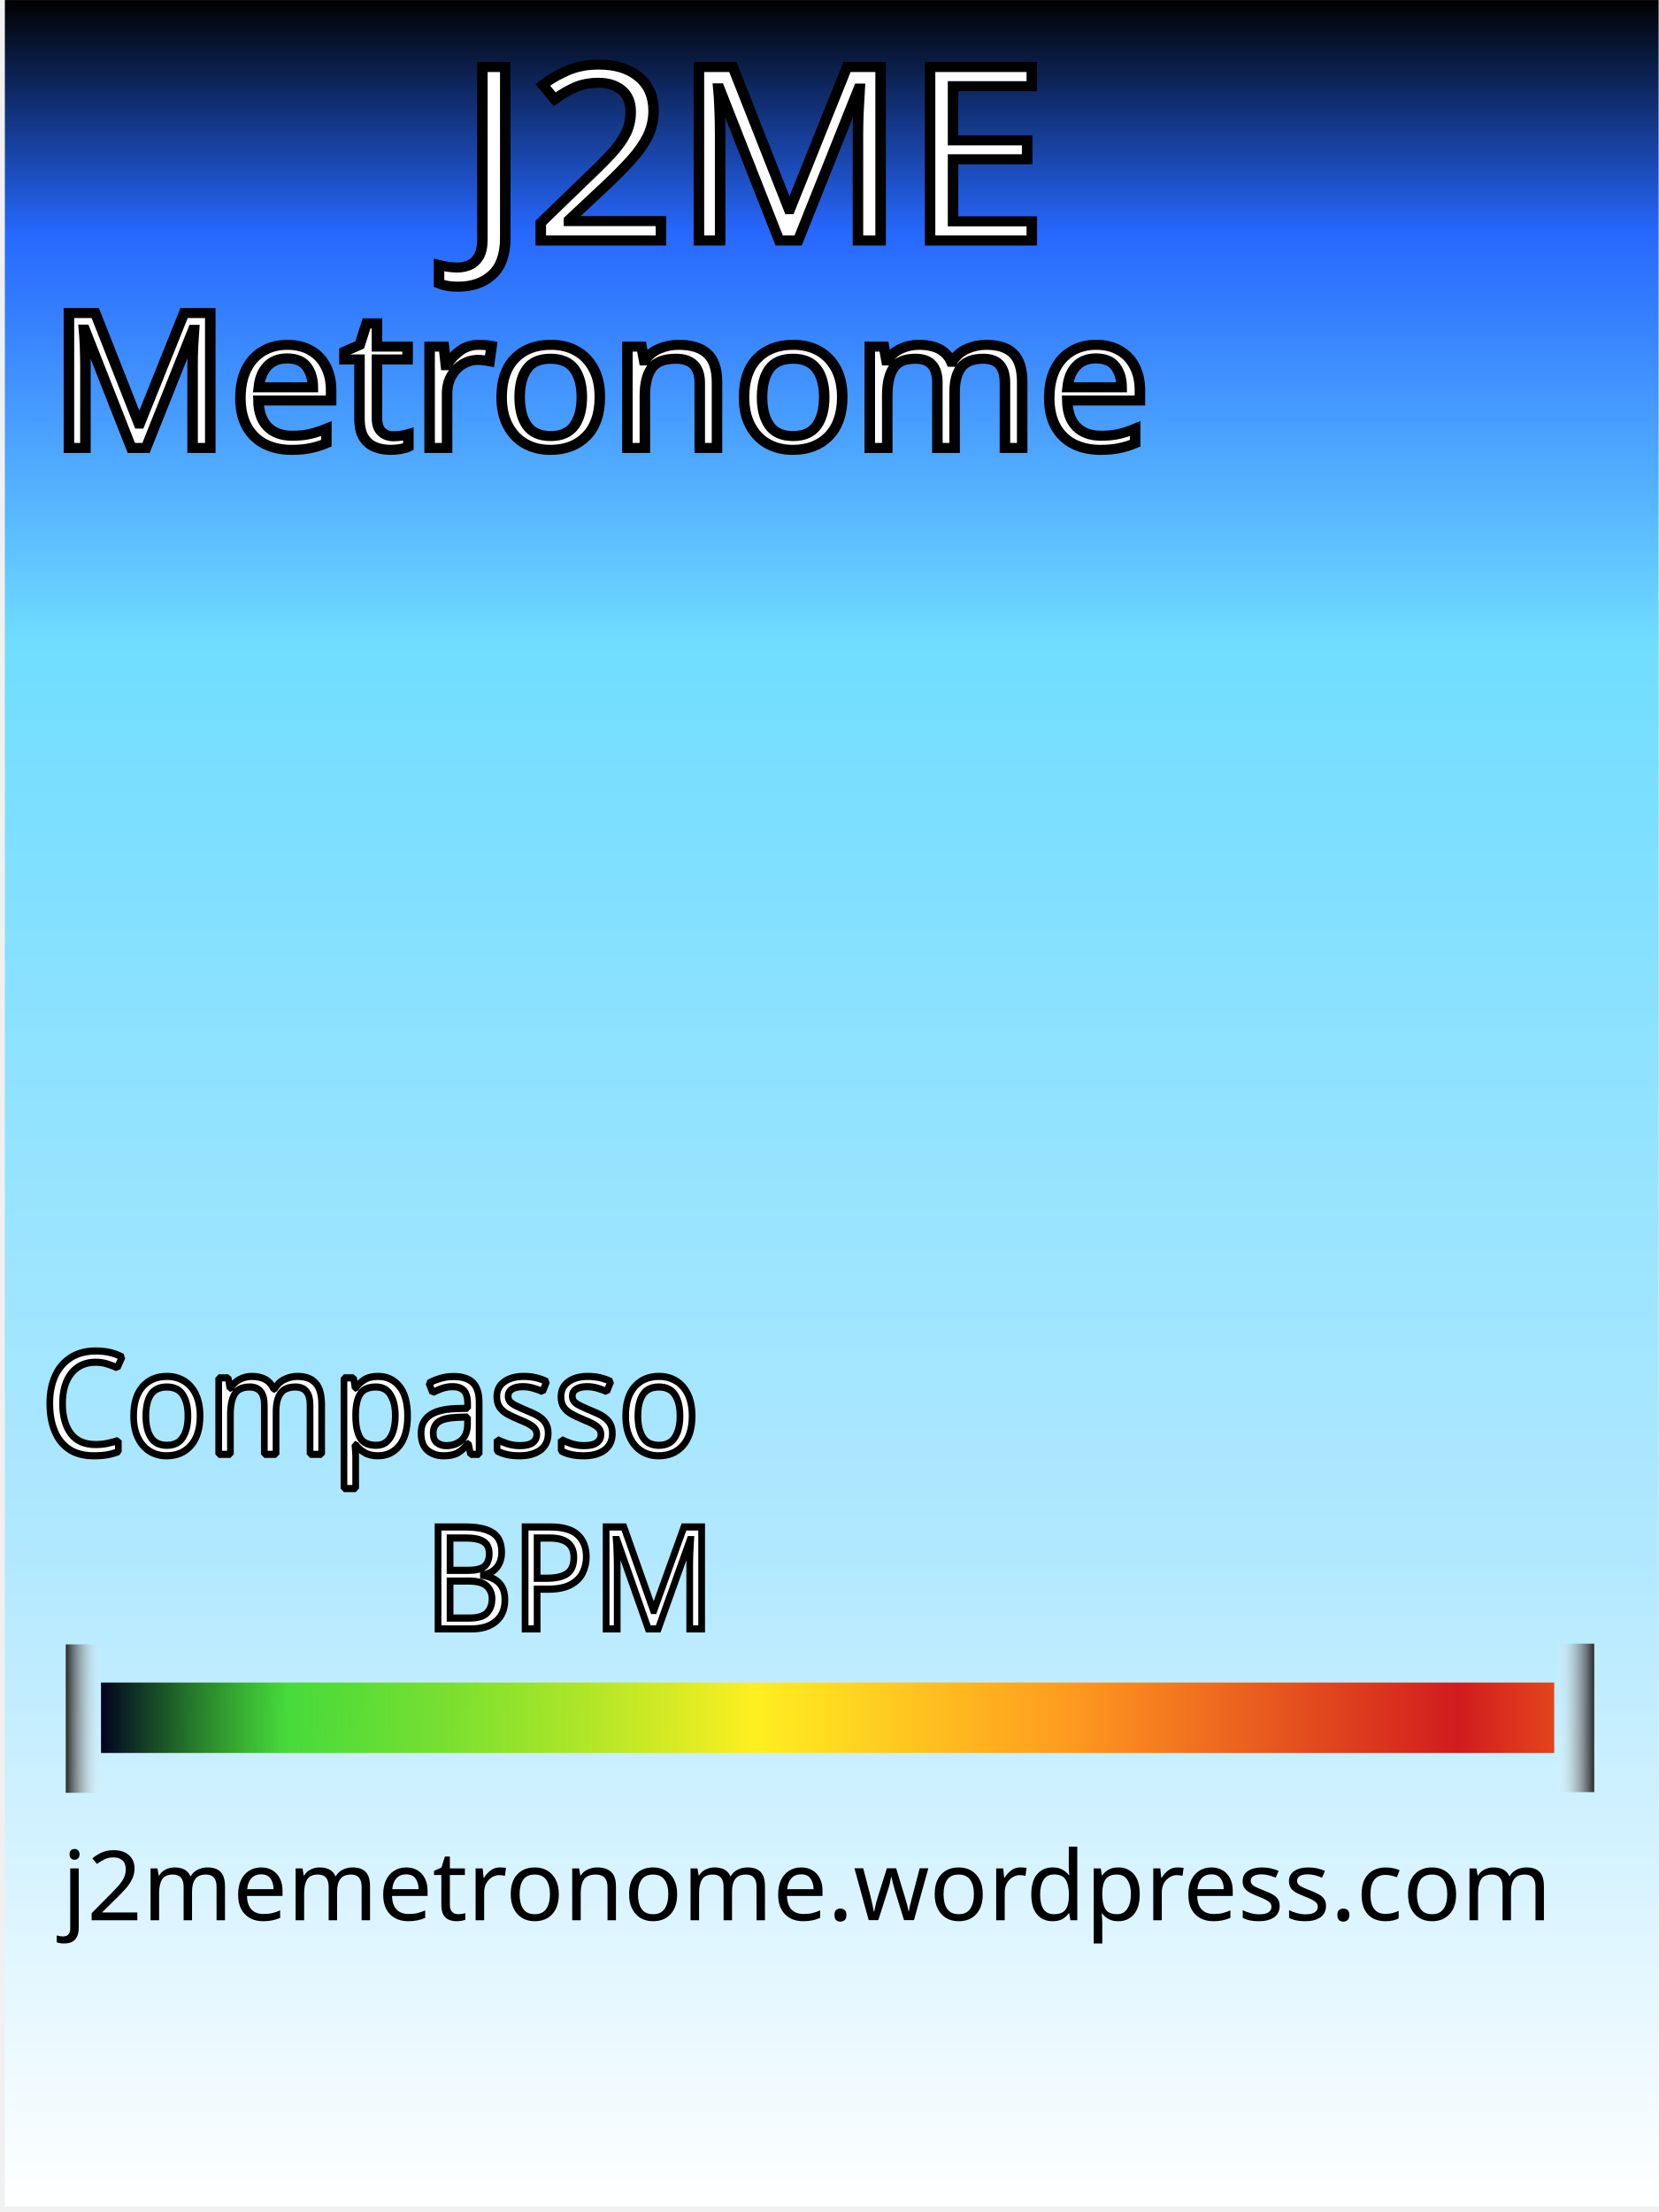
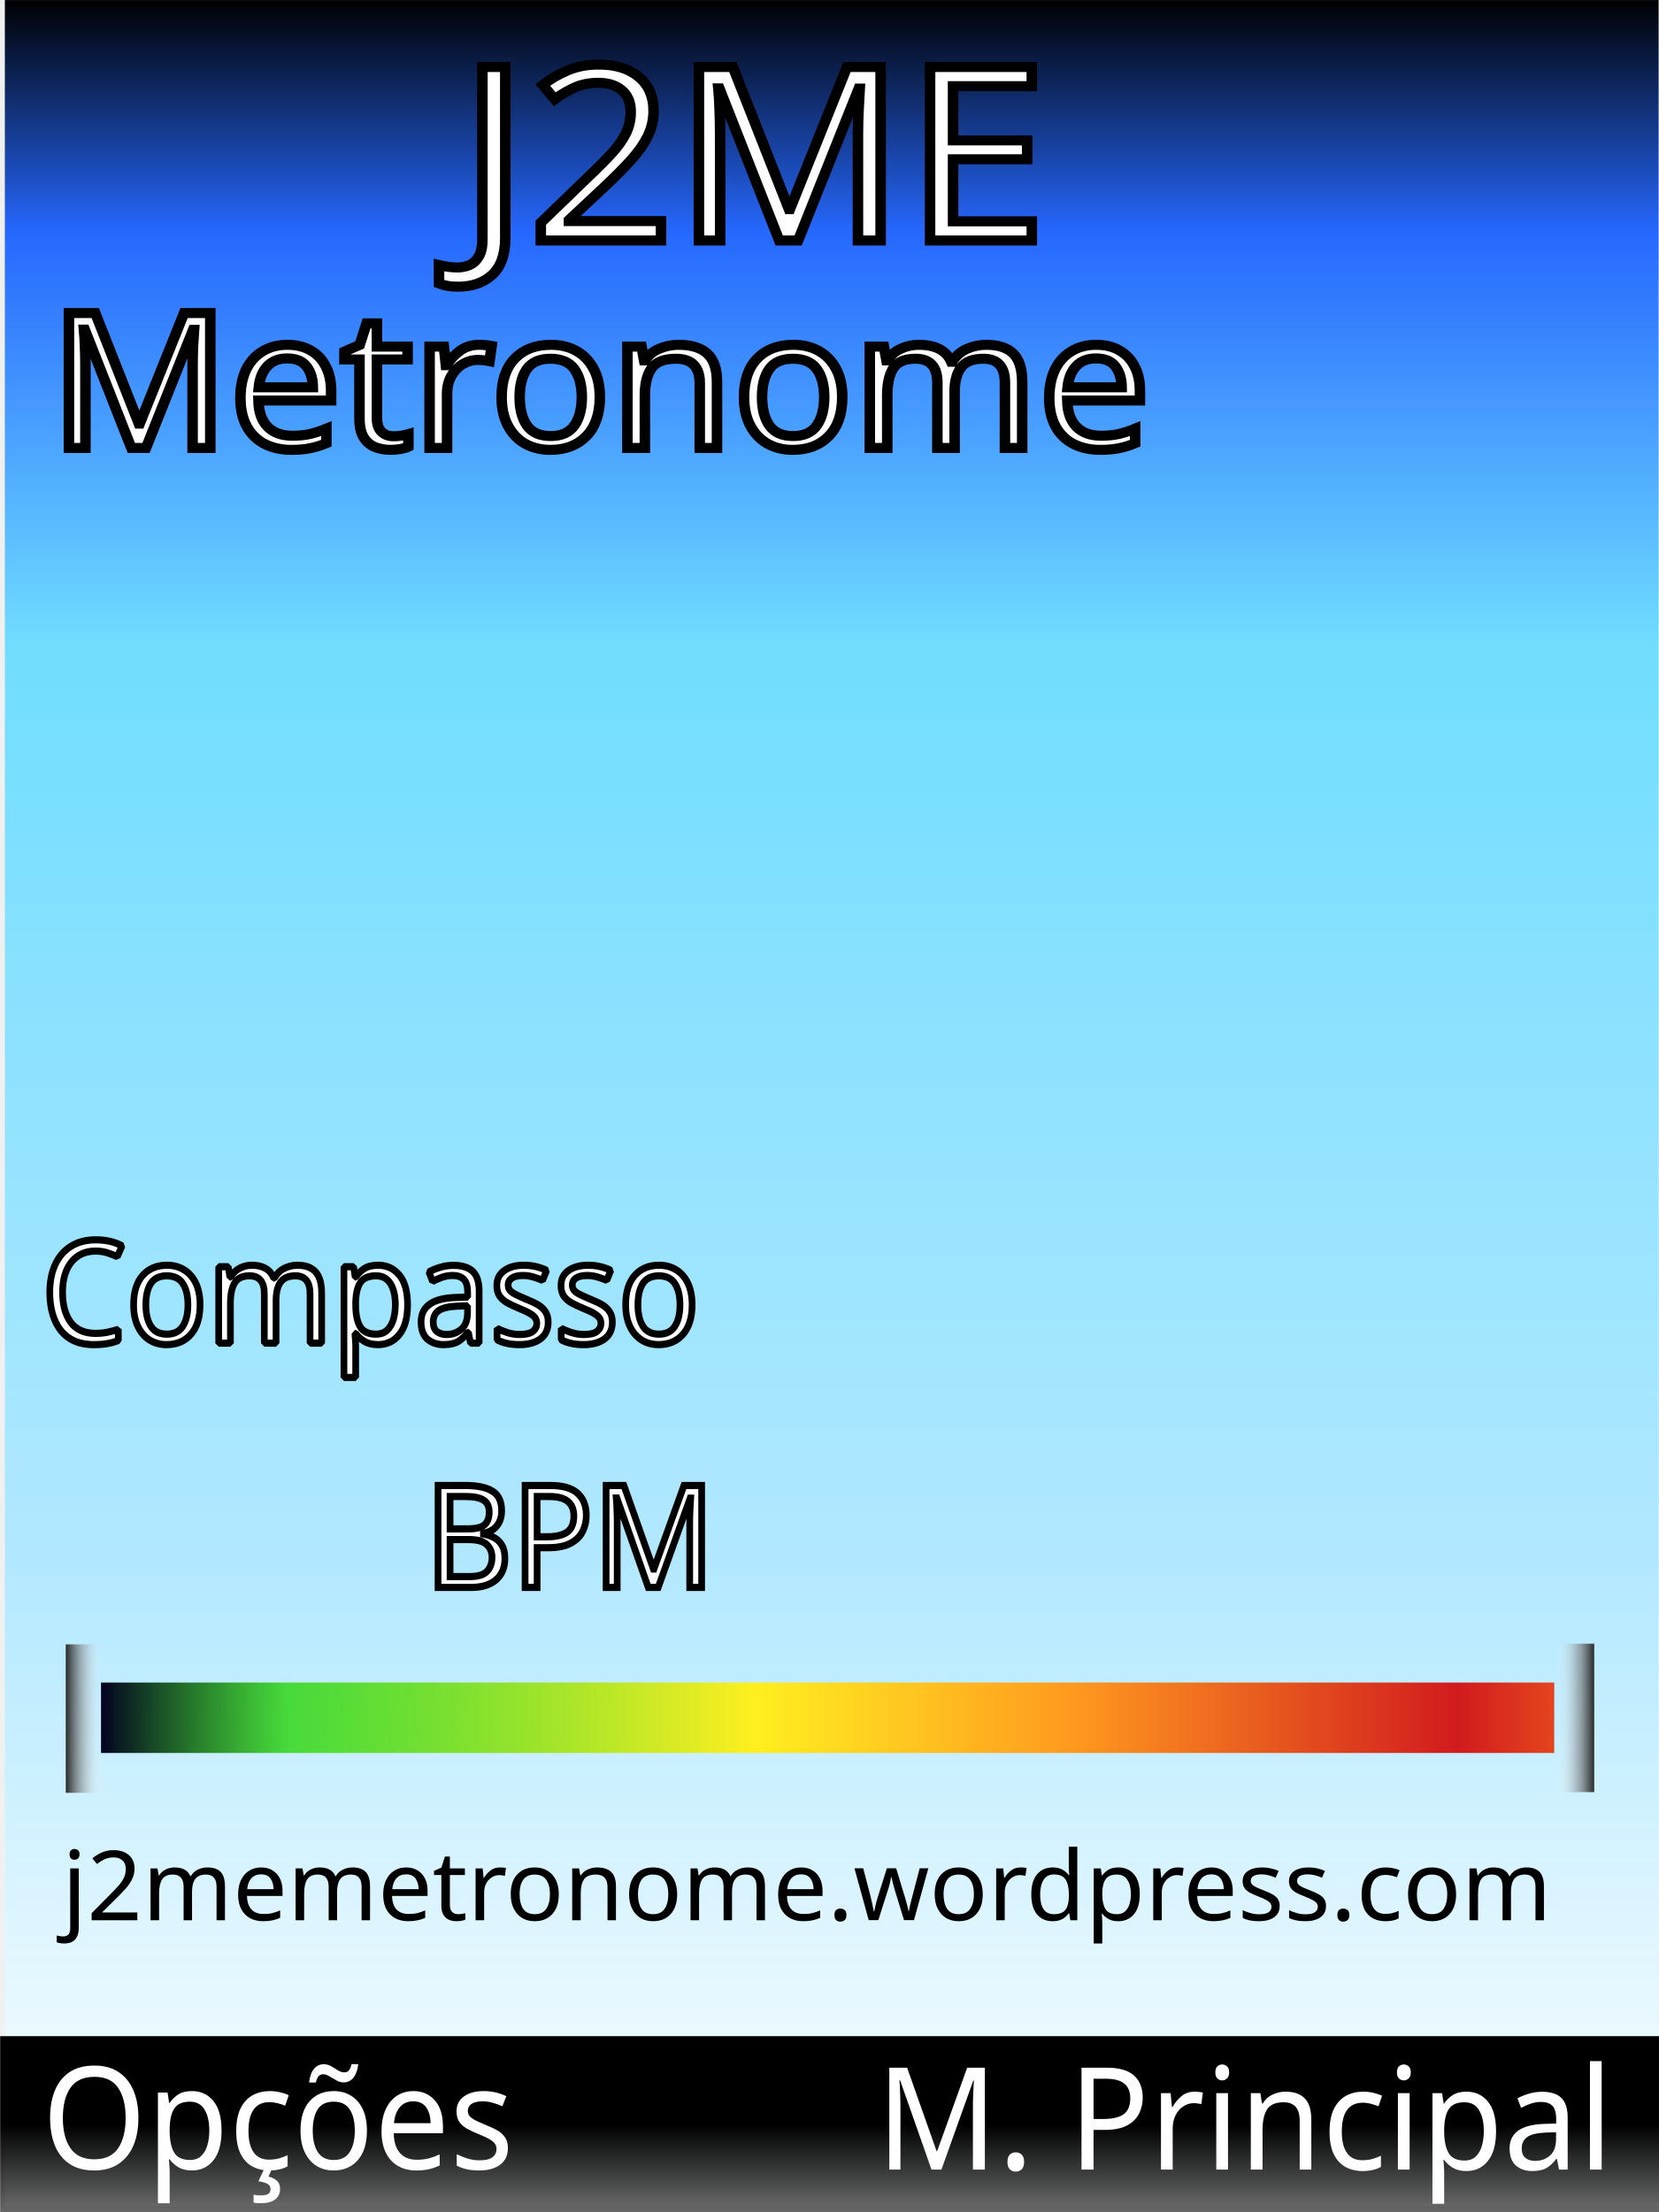
<svg xmlns="http://www.w3.org/2000/svg" xmlns:xlink="http://www.w3.org/1999/xlink" width="240" height="320" id="svg2" version="1.1">
  <defs id="defs4">
    <linearGradient id="linearGradient3754">
      <stop style="stop-color:#272929;stop-opacity:1;" offset="0" id="stop3756" />
      <stop style="stop-color:#ffffff;stop-opacity:0;" offset="1" id="stop3758" />
    </linearGradient>
    <linearGradient id="linearGradient3734">
      <stop style="stop-color:#020020;stop-opacity:1;" offset="0" id="stop3736" />
      <stop id="stop3744" offset="0.116" style="stop-color:#21d400;stop-opacity:0.768;" />
      <stop id="stop3742" offset="0.407" style="stop-color:#ffef20;stop-opacity:1;" />
      <stop style="stop-color:#ff991f;stop-opacity:1;" offset="0.604" id="stop3748" />
      <stop id="stop3750" offset="0.843" style="stop-color:#d11b1e;stop-opacity:1;" />
      <stop style="stop-color:#ff841e;stop-opacity:1;" offset="0.993" id="stop3746" />
      <stop style="stop-color:#ff5405;stop-opacity:1;" offset="1" id="stop3738" />
    </linearGradient>
    <linearGradient id="linearGradient3606">
      <stop style="stop-color:#000000;stop-opacity:1" offset="0" id="stop3608" />
      <stop id="stop3618" offset="0.106" style="stop-color:#2668ff;stop-opacity:1;" />
      <stop id="stop3616" offset="0.292" style="stop-color:#70ddff;stop-opacity:1" />
      <stop id="stop3614" offset="0.703" style="stop-color:#b1e8ff;stop-opacity:1" />
      <stop style="stop-color:#ffffff;stop-opacity:1" offset="1" id="stop3610" />
    </linearGradient>
    <linearGradient xlink:href="#linearGradient3606" id="linearGradient3612" x1="378.571" y1="0.434" x2="378.571" y2="1061.434" gradientUnits="userSpaceOnUse" gradientTransform="matrix(0.3183856,0,0,0.3011372,-668.2083,740.6589)" />
    <linearGradient xlink:href="#linearGradient3734" id="linearGradient3740" x1="11.686" y1="185.357" x2="181.529" y2="185.357" gradientUnits="userSpaceOnUse" gradientTransform="matrix(1.372148,0,0,1.584831,-1.562651,-145.2586)" />
    <linearGradient xlink:href="#linearGradient3754" id="linearGradient3764" x1="6.945" y1="185.15" x2="10.859" y2="185.15" gradientUnits="userSpaceOnUse" gradientTransform="matrix(1.364198,0,0,1.453603,0.04140553,-120.5127)" />
    <linearGradient xlink:href="#linearGradient3754-2" id="linearGradient3764-1" x1="6.945" y1="185.15" x2="10.859" y2="185.15" gradientUnits="userSpaceOnUse" />
    <linearGradient id="linearGradient3754-2">
      <stop style="stop-color:#272929;stop-opacity:1;" offset="0" id="stop3756-6" />
      <stop style="stop-color:#ffffff;stop-opacity:0;" offset="1" id="stop3758-0" />
    </linearGradient>
    <linearGradient gradientTransform="matrix(1.405234,0,0,1.453603,-240.386,-120.6132)" y2="185.15" x2="10.859" y1="185.15" x1="6.945" gradientUnits="userSpaceOnUse" id="linearGradient3783" xlink:href="#linearGradient3754-2" />
+     <linearGradient xlink:href="#linearGradient2860" id="linearGradient2866" x1="120.031" y1="307.449" x2="120.031" y2="337.473" gradientUnits="userSpaceOnUse" gradientTransform="matrix(1.00026,0,0,0.9863014,-668,744.9685)" />
+     <linearGradient id="linearGradient2860">
+       <stop style="stop-color:#000000;stop-opacity:1;" offset="0" id="stop2862" />
+       <stop style="stop-color:#000000;stop-opacity:0;" offset="1" id="stop2864" />
+     </linearGradient>
+     <linearGradient y2="337.473" x2="120.031" y1="307.449" x1="120.031" gradientTransform="matrix(1.00026,0,0,0.9863014,-667.9758,744.9881)" gradientUnits="userSpaceOnUse" id="linearGradient3711" xlink:href="#linearGradient2860" />
  </defs>
  <g id="layer1" transform="translate(668,-740.9336)" style="display:inline">
    <rect style="fill:url(#linearGradient3612);fill-opacity:1;fill-rule:evenodd;stroke:none" id="rect2816" width="239.244" height="319.206" x="-667.299" y="740.94" />
-     <text xml:space="preserve" style="font-size:20px;font-style:normal;font-weight:normal;fill:#000000;fill-opacity:1;stroke:#ffffff;stroke-width:1;stroke-linecap:butt;stroke-linejoin:miter;stroke-miterlimit:0.1;stroke-opacity:1;stroke-dasharray:none;font-family:Bitstream Vera Sans" x="-683.325" y="921.608" id="text3673" transform="scale(0.968759,1.032248)">
-       <tspan id="tspan3675" x="-683.325" y="921.608" style="font-size:20px;fill:#ffffff;stroke:#000000;stroke-width:1;stroke-linecap:butt;stroke-linejoin:miter;stroke-miterlimit:0.1;stroke-opacity:1;stroke-dasharray:none;font-family:Arial Rounded MT Bold;-inkscape-font-specification:Arial Rounded MT Bold">Compasso</tspan>
+     <text xml:space="preserve" style="font-size:20px;font-style:normal;font-weight:normal;fill:#000000;fill-opacity:1;stroke:#ffffff;stroke-width:1;stroke-linecap:butt;stroke-linejoin:miter;stroke-miterlimit:0.1;stroke-opacity:1;stroke-dasharray:none;font-family:Bitstream Vera Sans" x="-683.325" y="906.028" id="text3673" transform="scale(0.968759,1.032248)">
+       <tspan id="tspan3675" x="-683.325" y="906.028" style="font-size:20px;fill:#ffffff;stroke:#000000;stroke-width:1;stroke-linecap:butt;stroke-linejoin:miter;stroke-miterlimit:0.1;stroke-opacity:1;stroke-dasharray:none;font-family:Arial Rounded MT Bold;-inkscape-font-specification:Arial Rounded MT Bold">Compasso</tspan>
    </text>
-     <text xml:space="preserve" style="font-size:20px;font-style:normal;font-weight:normal;fill:#ffffff;fill-opacity:1;stroke:#000000;stroke-width:1.004;stroke-miterlimit:4;stroke-opacity:1;stroke-dasharray:none;font-family:Bitstream Vera Sans" x="-626.065" y="946.067" id="text3673-8" transform="scale(0.968759,1.032248)">
-       <tspan id="tspan3675-2" x="-626.065" y="946.067" style="font-size:20px;fill:#ffffff;fill-opacity:1;stroke:#000000;stroke-width:1.004;stroke-miterlimit:4;stroke-opacity:1;stroke-dasharray:none;font-family:Arial Rounded MT Bold;-inkscape-font-specification:Arial Rounded MT Bold">BPM</tspan>
+     <text xml:space="preserve" style="font-size:20px;font-style:normal;font-weight:normal;fill:#ffffff;fill-opacity:1;stroke:#000000;stroke-width:1.004;stroke-miterlimit:4;stroke-opacity:1;stroke-dasharray:none;font-family:Bitstream Vera Sans" x="-626.065" y="940.254" id="text3673-8" transform="scale(0.968759,1.032248)">
+       <tspan id="tspan3675-2" x="-626.065" y="940.254" style="font-size:20px;fill:#ffffff;fill-opacity:1;stroke:#000000;stroke-width:1.004;stroke-miterlimit:4;stroke-opacity:1;stroke-dasharray:none;font-family:Arial Rounded MT Bold;-inkscape-font-specification:Arial Rounded MT Bold">BPM</tspan>
    </text>
    <text xml:space="preserve" style="font-size:36px;font-style:normal;font-variant:normal;font-weight:normal;font-stretch:normal;fill:#ffffff;fill-opacity:1;stroke:#000000;stroke-width:1.487;stroke-opacity:1;font-family:Fat Freddie Contour;-inkscape-font-specification:Fat Freddie Contour" x="-587.511" y="794.336" id="text3702" transform="scale(1.023993,0.9765694)">
      <tspan id="tspan3704" x="-587.511" y="794.336" style="font-size:36px;font-style:normal;font-variant:normal;font-weight:normal;font-stretch:normal;fill:#ffffff;fill-opacity:1;stroke:#000000;stroke-width:1.487;stroke-opacity:1;font-family:Fat Freddie Contour;-inkscape-font-specification:Fat Freddie Contour">J2ME</tspan>
    </text>
    <text xml:space="preserve" style="font-size:28px;font-style:normal;font-weight:normal;fill:#ffffff;fill-opacity:1;stroke:#000000;stroke-width:1.487;stroke-opacity:1;font-family:Fat Freddie Contour;-inkscape-font-specification:Fat Freddie Contour" x="-645.329" y="825.074" id="text3702-7" transform="scale(1.023993,0.9765694)">
      <tspan id="tspan3704-7" x="-645.329" y="825.074" style="font-size:28px;font-style:normal;font-variant:normal;font-weight:normal;font-stretch:normal;fill:#ffffff;fill-opacity:1;stroke:#000000;stroke-width:1.487;stroke-opacity:1;font-family:Fat Freddie Contour;-inkscape-font-specification:Fat Freddie Contour">Metronome</tspan>
    </text>
    <text xml:space="preserve" style="font-size:40px;font-style:normal;font-weight:normal;fill:#000000;fill-opacity:1;stroke:none;font-family:Bitstream Vera Sans" x="-659.029" y="1018.729" id="text2892">
      <tspan id="tspan2894" x="-659.029" y="1018.729" style="font-size:14px;font-family:Arial Rounded MT Bold;-inkscape-font-specification:Arial Rounded MT Bold">j2memetronome.wordpress.com</tspan>
    </text>
+     <rect style="fill:url(#linearGradient3711);fill-opacity:1;stroke:none;display:inline" id="rect2858" width="240.125" height="25.456" x="-667.976" y="1035.497" />
+     <text xml:space="preserve" style="font-size:20px;font-style:normal;font-weight:normal;fill:#000000;fill-opacity:1;stroke:none;display:inline;font-family:Bitstream Vera Sans" x="-683.282" y="1021.766" id="text3673-1" transform="scale(0.968759,1.032248)">
+       <tspan id="tspan3675-7" x="-683.282" y="1021.766" style="font-size:20px;fill:#ffffff;stroke:none;font-family:Arial Rounded MT Bold;-inkscape-font-specification:Arial Rounded MT Bold">Opções</tspan>
+     </text>
+     <text xml:space="preserve" style="font-size:20px;font-style:normal;font-weight:normal;fill:#000000;fill-opacity:1;stroke:none;display:inline;font-family:Bitstream Vera Sans" x="-558.674" y="1021.848" id="text3673-1-4" transform="scale(0.968759,1.032248)">
+       <tspan id="tspan3675-7-0" x="-558.674" y="1021.848" style="font-size:20px;fill:#ffffff;stroke:none;font-family:Arial Rounded MT Bold;-inkscape-font-specification:Arial Rounded MT Bold">M. Principal</tspan>
+     </text>
  </g>
  <g id="layer2" style="display:inline" transform="translate(0,100)">
    <rect style="fill:url(#linearGradient3740);fill-opacity:1;stroke:none" id="rect3732" width="210.233" height="10.188" x="14.609" y="143.407" />
    <rect style="fill:url(#linearGradient3764);fill-opacity:1;stroke:none" id="rect3752" width="5.34" height="21.475" x="9.515" y="137.884" />
    <rect style="fill:url(#linearGradient3783);fill-opacity:1;stroke:none;display:inline" id="rect3752-4" width="5.501" height="21.475" x="-230.627" y="137.784" transform="scale(-1,1)" />
  </g>
</svg>
